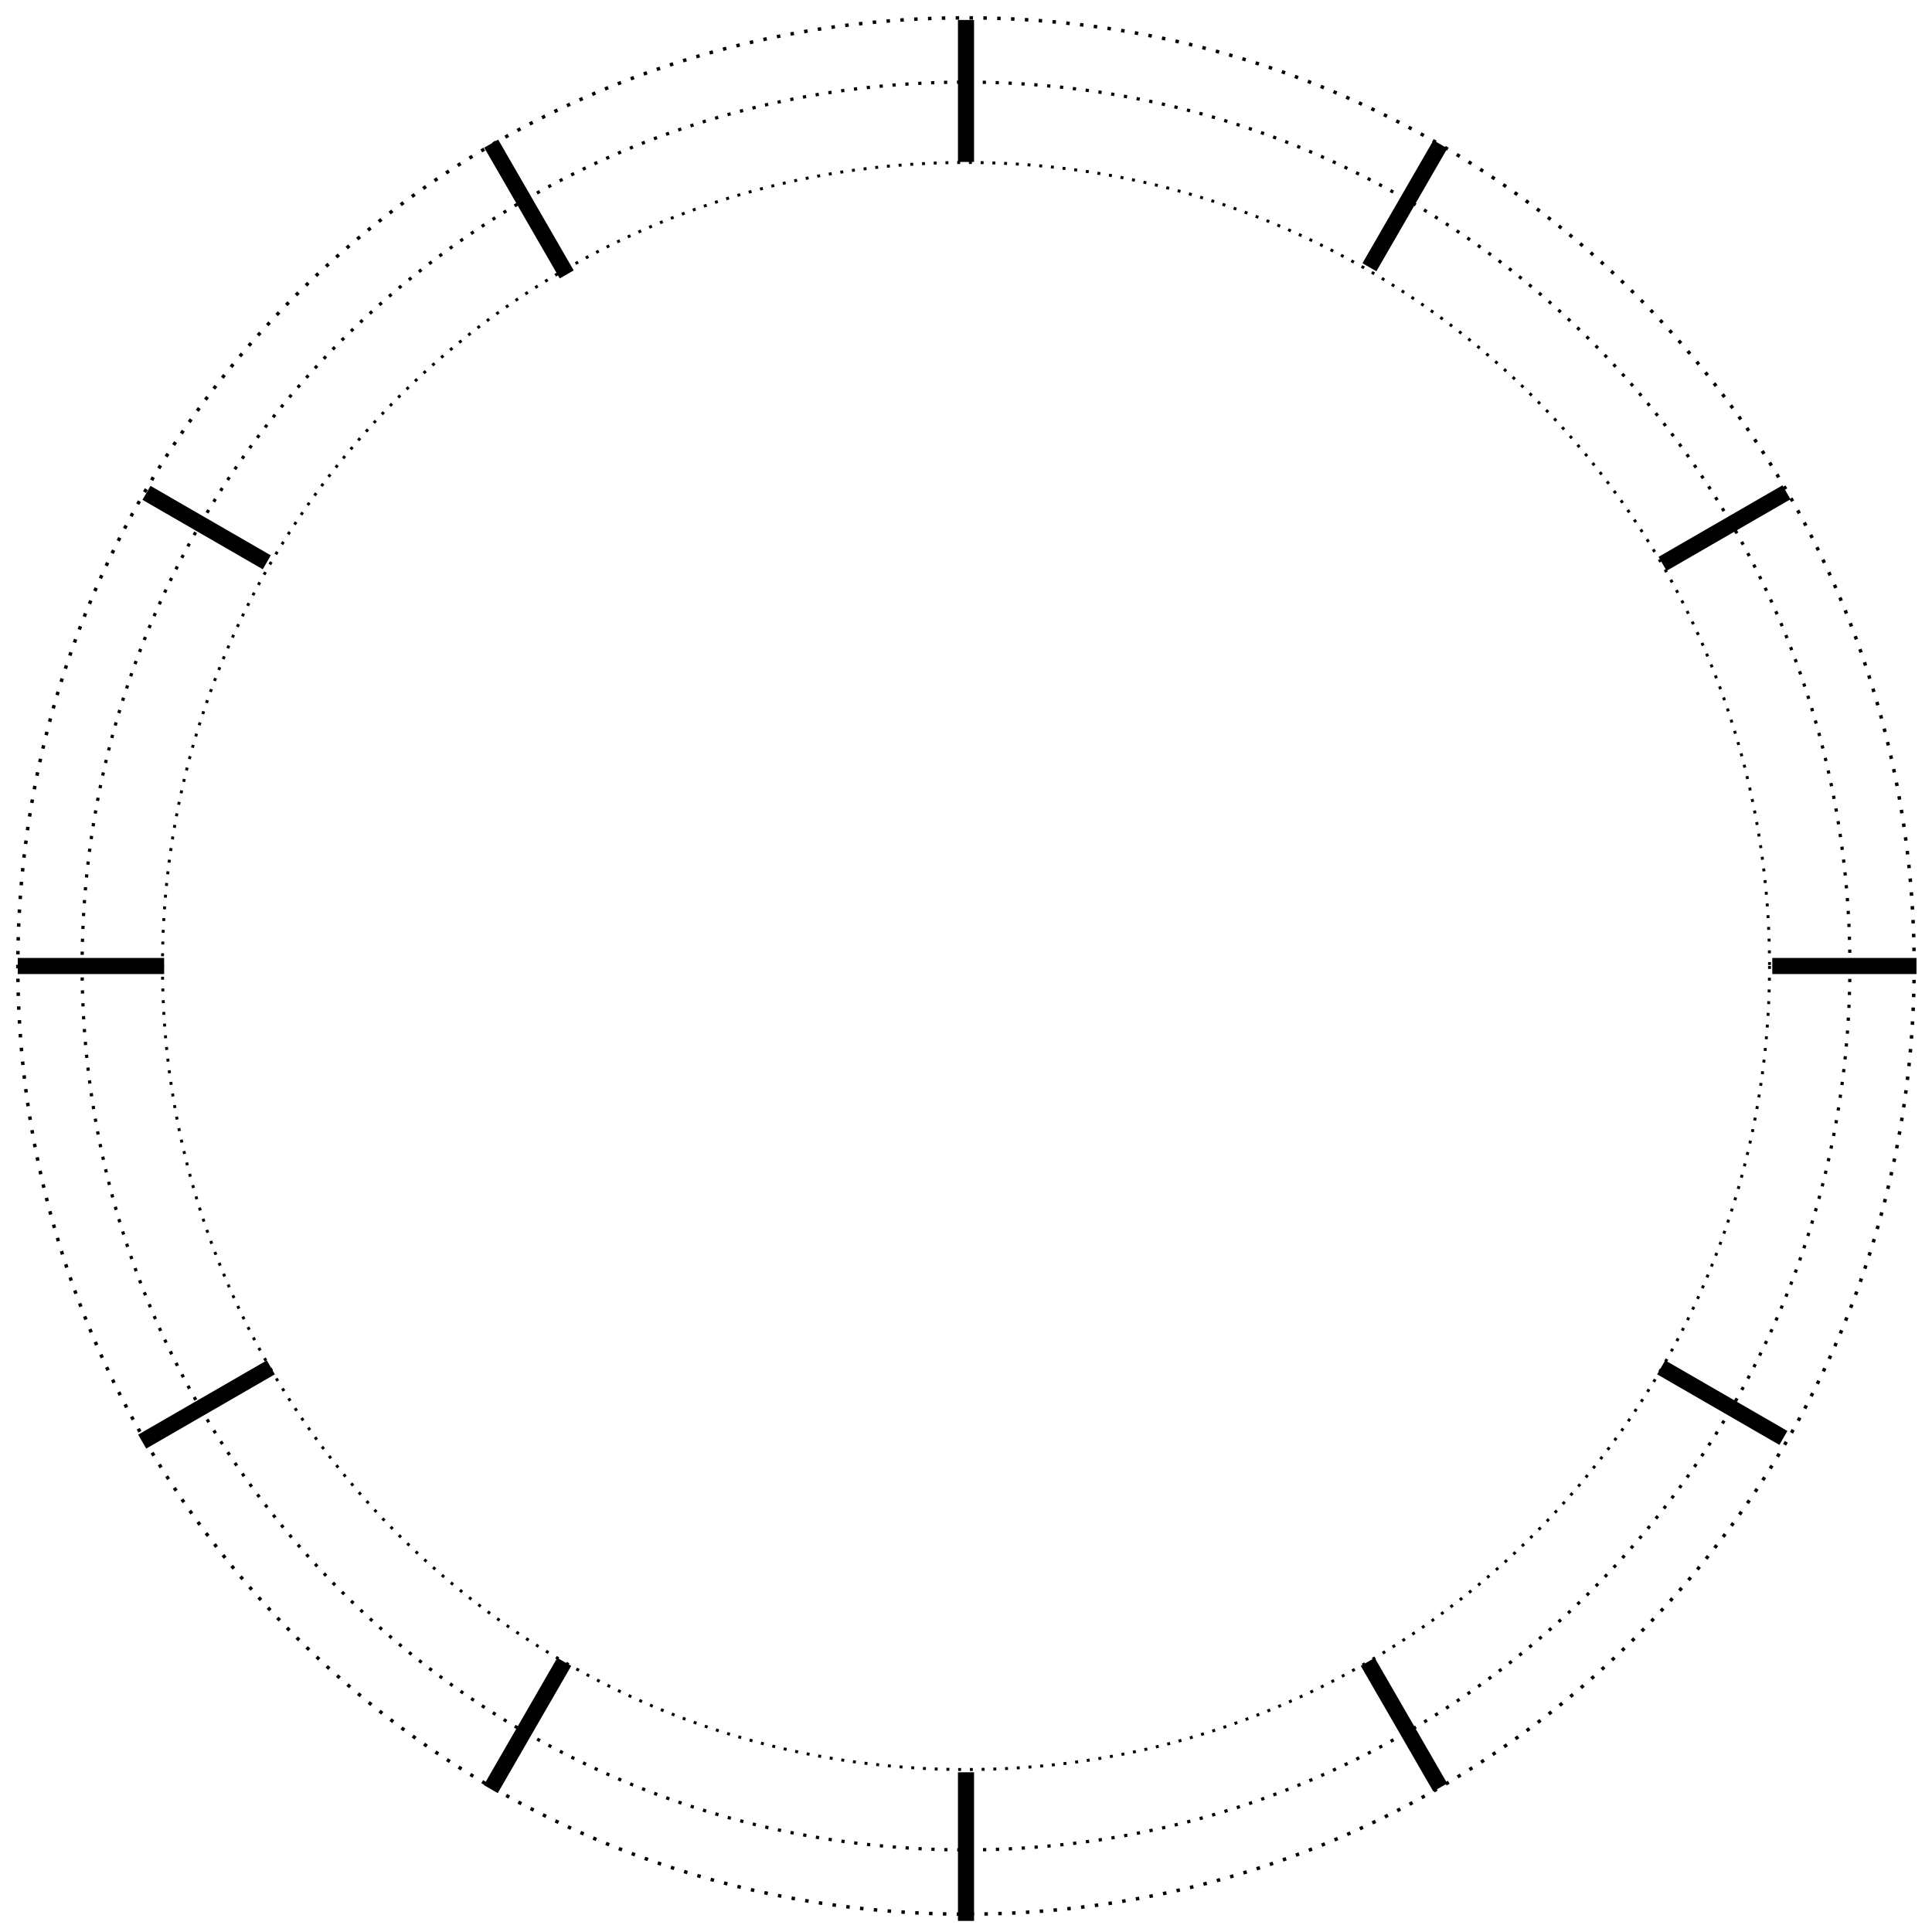
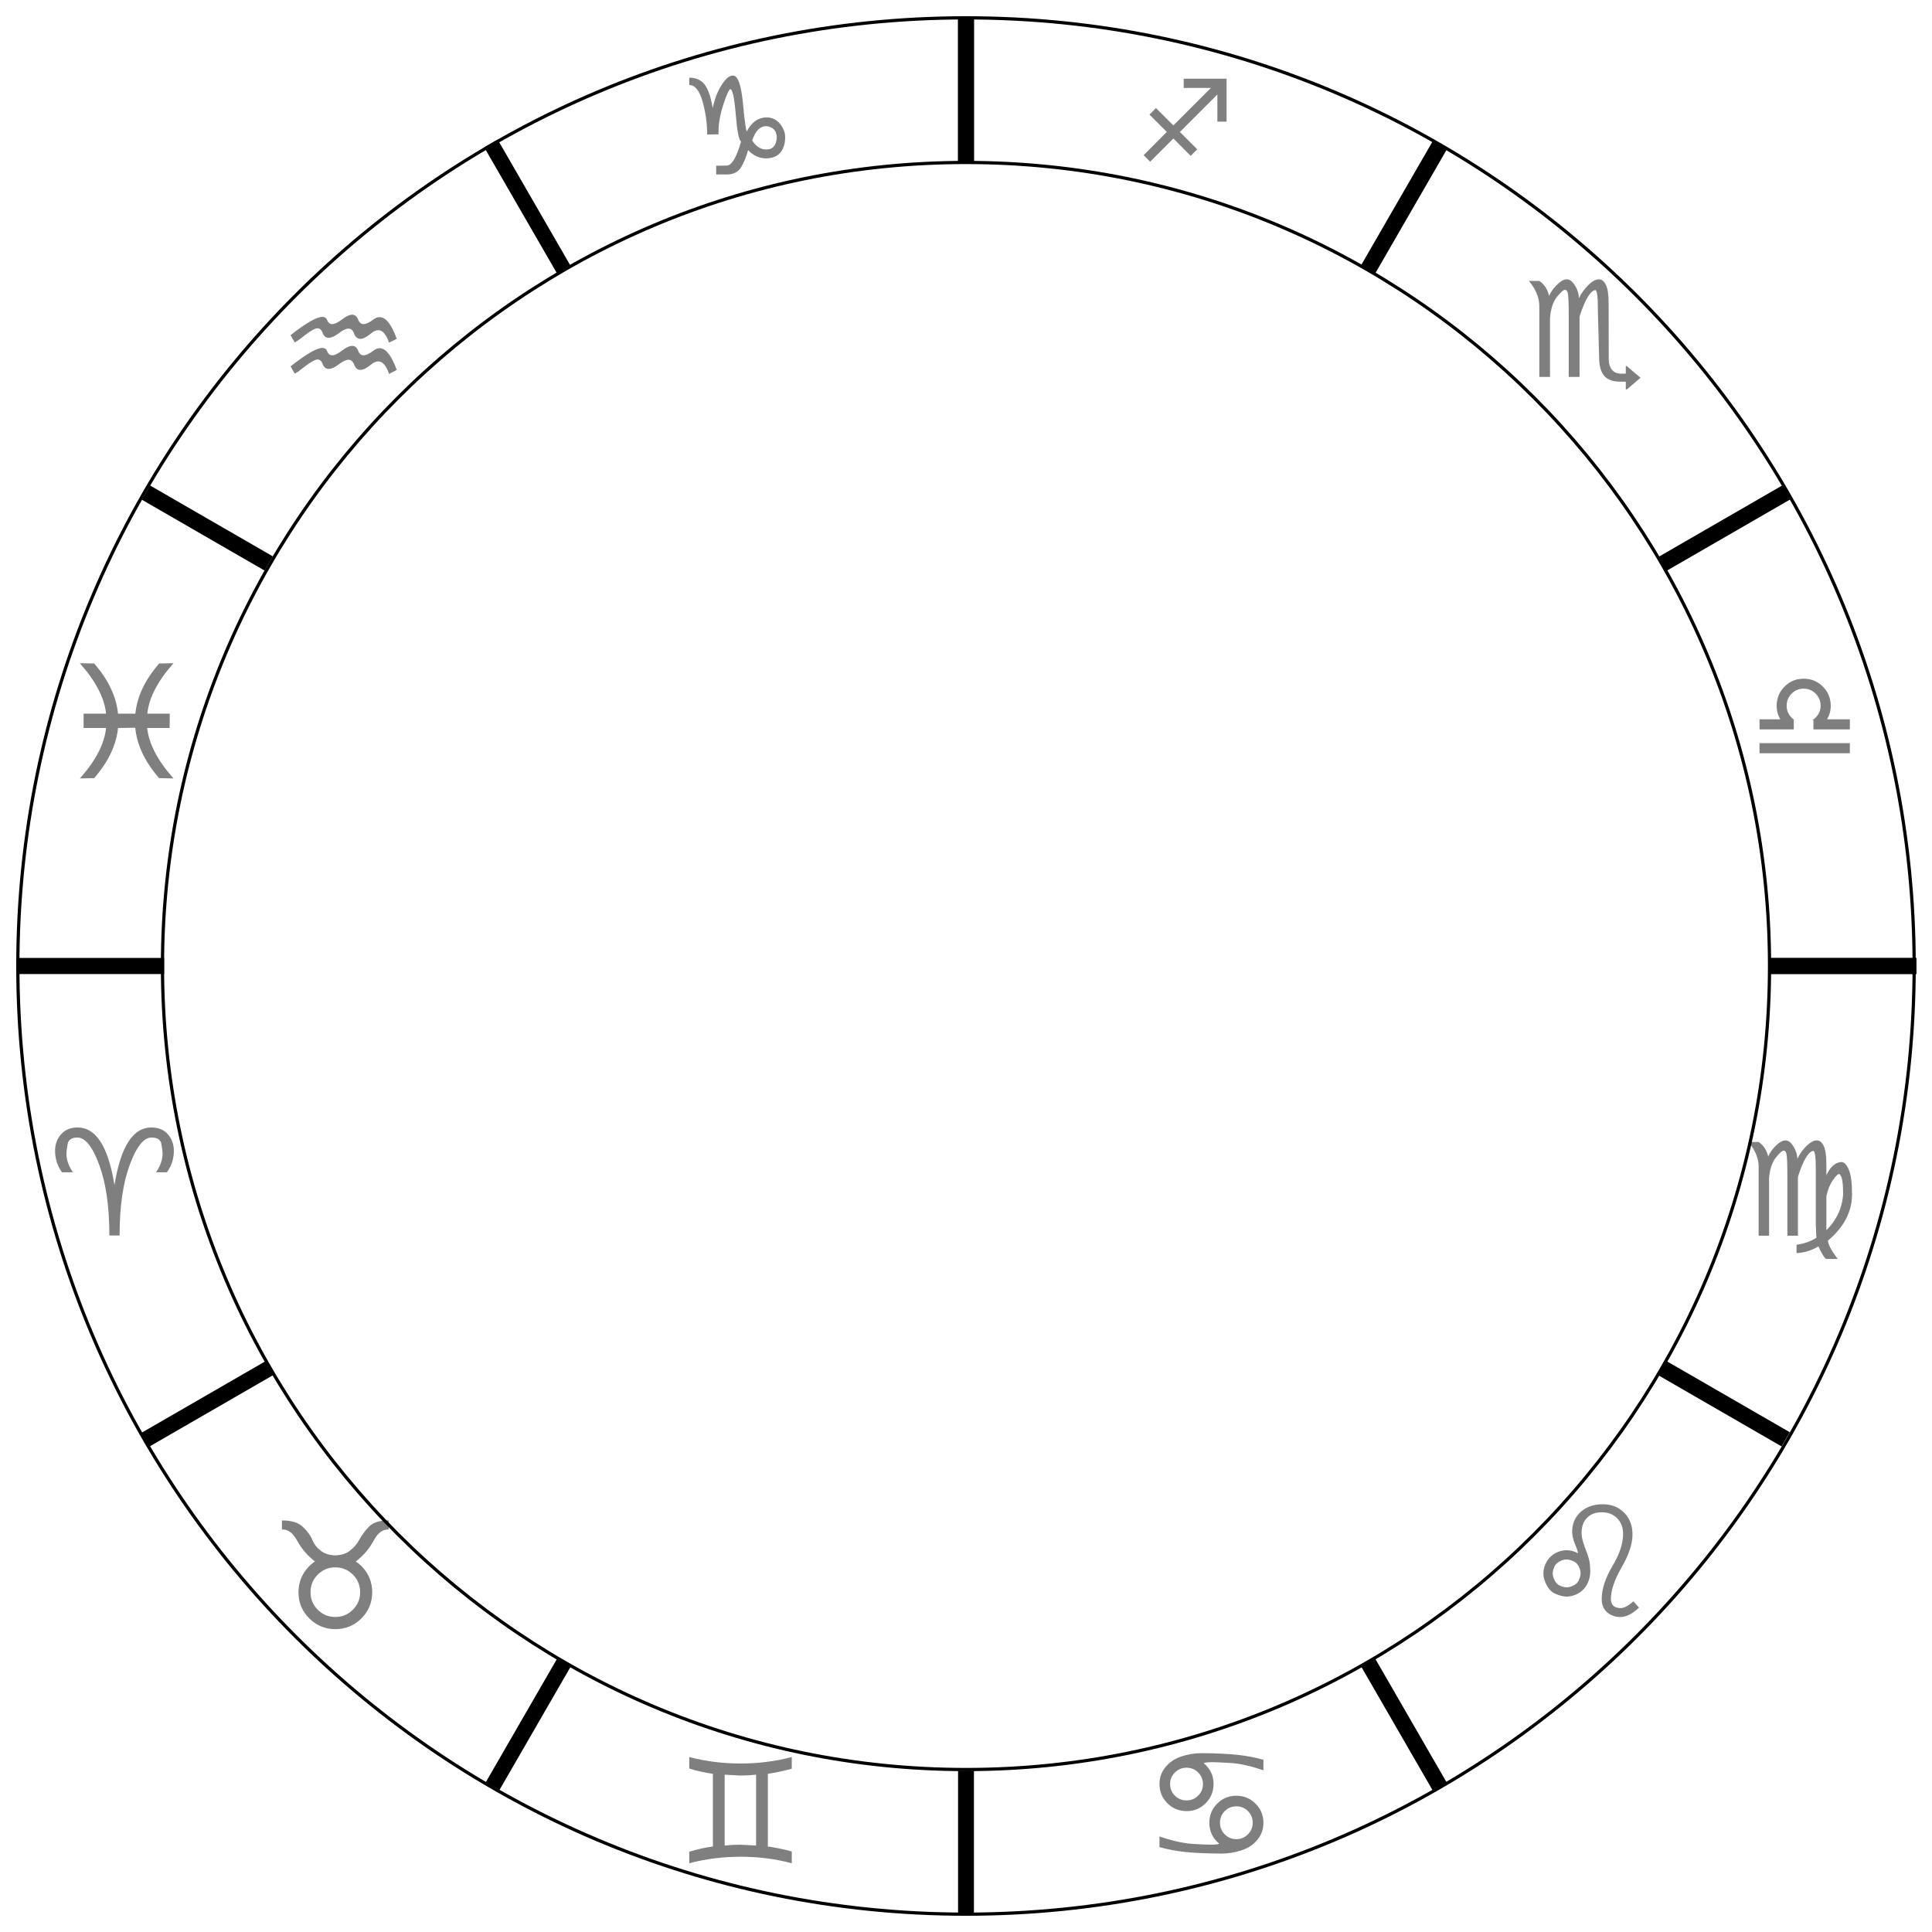
<svg xmlns="http://www.w3.org/2000/svg" width="600" height="600" viewBox="0 0 600 600" id="svg2" version="1.1">
  <defs id="defs4" />
  <g id="layer1" transform="translate(0,-452.3622)" style="display:inline" />
  <g id="layer3" style="display:inline">
-     <ellipse style="opacity:1;fill:none;fill-opacity:1;stroke:#000000;stroke-width:1.002;stroke-linecap:butt;stroke-miterlimit:4;stroke-dasharray:1.002, 3.007;stroke-dashoffset:0;stroke-opacity:1" id="path4140" cx="300" cy="300" rx="274.499" ry="274.499" />
-     <circle style="display:inline;opacity:1;fill:none;fill-opacity:1;stroke:#000000;stroke-width:0.911;stroke-linecap:butt;stroke-miterlimit:4;stroke-dasharray:0.911, 2.733;stroke-dashoffset:0;stroke-opacity:1" id="path4140-3" cx="300" cy="300" r="249.544" />
-     <circle style="display:inline;opacity:1;fill:none;fill-opacity:1;stroke:#000000;stroke-width:1.075;stroke-linecap:butt;stroke-miterlimit:4;stroke-dasharray:1.075, 3.225;stroke-dashoffset:0;stroke-opacity:1" id="path4140-3-6" cx="300" cy="300" r="294.462" />
+     <circle style="display:inline;opacity:1;fill:none;fill-opacity:1;stroke:#000000;stroke-width:1;stroke-linecap:butt;stroke-miterlimit:4;stroke-dasharray:none;stroke-dashoffset:0;stroke-opacity:1" id="path4140-3" cx="300" cy="300" r="249.544" />
+     <circle style="display:inline;opacity:1;fill:none;fill-opacity:1;stroke:#000000;stroke-width:1;stroke-linecap:butt;stroke-miterlimit:4;stroke-dasharray:none;stroke-dashoffset:0;stroke-opacity:1" id="path4140-3-6" cx="300" cy="300" r="294.462" />
  </g>
  <g id="layer2">
-     <path style="fill:none;fill-rule:evenodd;stroke:#000000;stroke-width:5;stroke-linecap:butt;stroke-linejoin:miter;stroke-opacity:1;stroke-miterlimit:4;stroke-dasharray:none" d="m 152.545,44.6 23.454,40.624" id="path4181" />
-     <path style="fill:none;fill-rule:evenodd;stroke:#000000;stroke-width:5;stroke-linecap:butt;stroke-linejoin:miter;stroke-opacity:1;stroke-miterlimit:4;stroke-dasharray:none" d="m 300,6.2 0,44.087" id="path4183" />
-     <path style="fill:none;fill-rule:evenodd;stroke:#000000;stroke-width:5;stroke-linecap:butt;stroke-linejoin:miter;stroke-opacity:1;stroke-miterlimit:4;stroke-dasharray:none" d="m 550.402,300 44.776,0" id="path4185" />
-     <path style="fill:none;fill-rule:evenodd;stroke:#000000;stroke-width:5;stroke-linecap:butt;stroke-linejoin:miter;stroke-opacity:1;stroke-miterlimit:4;stroke-dasharray:none" d="m 300,550.402 0,46.154" id="path4187" />
+     <path style="fill:none;fill-rule:evenodd;stroke:#000000;stroke-width:4.825;stroke-linecap:butt;stroke-linejoin:miter;stroke-miterlimit:4;stroke-dasharray:none;stroke-opacity:1" d="m 152.469,44.556 22.632,39.2" id="path4181" />
+     <path style="fill:none;fill-rule:evenodd;stroke:#000000;stroke-width:5.028;stroke-linecap:butt;stroke-linejoin:miter;stroke-miterlimit:4;stroke-dasharray:none;stroke-opacity:1" d="m 300,5.713 0,44.574" id="path4183" />
+     <path style="fill:none;fill-rule:evenodd;stroke:#000000;stroke-width:5.068;stroke-linecap:butt;stroke-linejoin:miter;stroke-miterlimit:4;stroke-dasharray:none;stroke-opacity:1" d="m 549.184,300 45.994,0" id="path4185" />
+     <path style="fill:none;fill-rule:evenodd;stroke:#000000;stroke-width:4.927;stroke-linecap:butt;stroke-linejoin:miter;stroke-miterlimit:4;stroke-dasharray:none;stroke-opacity:1" d="m 300,549.915 0,44.814" id="path4187" />
    <path style="fill:none;fill-rule:evenodd;stroke:#000000;stroke-width:5;stroke-linecap:butt;stroke-linejoin:miter;stroke-opacity:1;stroke-miterlimit:4;stroke-dasharray:none" d="m 424.77,516.108 22.513,38.994" id="path4189" />
    <path style="fill:none;fill-rule:evenodd;stroke:#000000;stroke-width:5;stroke-linecap:butt;stroke-linejoin:miter;stroke-opacity:1;stroke-miterlimit:4;stroke-dasharray:none" d="m 5.511,300 45.465,0" id="path4191" />
-     <path style="fill:none;fill-rule:evenodd;stroke:#000000;stroke-width:5;stroke-linecap:butt;stroke-linejoin:miter;stroke-opacity:1;stroke-miterlimit:4;stroke-dasharray:none" d="m 45.494,153.061 37.364,21.572" id="path4193" />
-     <path style="fill:none;fill-rule:evenodd;stroke:#000000;stroke-width:5;stroke-linecap:butt;stroke-linejoin:miter;stroke-opacity:1;stroke-miterlimit:4;stroke-dasharray:none" d="m 515.89,424.644 37.961,21.917" id="path4195" />
+     <path style="fill:none;fill-rule:evenodd;stroke:#000000;stroke-width:5.1;stroke-linecap:butt;stroke-linejoin:miter;stroke-miterlimit:4;stroke-dasharray:none;stroke-opacity:1" d="M 45.332,152.983 83.443,174.986" id="path4193" />
+     <path style="fill:none;fill-rule:evenodd;stroke:#000000;stroke-width:5.09;stroke-linecap:butt;stroke-linejoin:miter;stroke-miterlimit:4;stroke-dasharray:none;stroke-opacity:1" d="m 515.912,424.683 38.646,22.312" id="path4195" />
    <path style="fill:none;fill-rule:evenodd;stroke:#000000;stroke-width:5;stroke-linecap:butt;stroke-linejoin:miter;stroke-opacity:1;stroke-miterlimit:4;stroke-dasharray:none" d="m 554.804,152.889 -38.477,22.215" id="path4197" />
-     <path style="fill:none;fill-rule:evenodd;stroke:#000000;stroke-width:5;stroke-linecap:butt;stroke-linejoin:miter;stroke-opacity:1;stroke-miterlimit:4;stroke-dasharray:none" d="m 44.163,447.708 39.947,-23.064" id="path4199" />
-     <path style="fill:none;fill-rule:evenodd;stroke:#000000;stroke-width:5;stroke-linecap:butt;stroke-linejoin:miter;stroke-opacity:1;stroke-miterlimit:4;stroke-dasharray:none" d="M 447.329,44.818 425.287,82.997" id="path4201" />
-     <path style="fill:none;fill-rule:evenodd;stroke:#000000;stroke-width:5;stroke-linecap:butt;stroke-linejoin:miter;stroke-opacity:1;stroke-miterlimit:4;stroke-dasharray:none" d="m 152.418,555.619 22.812,-39.511" id="path4203" />
+     <path style="fill:none;fill-rule:evenodd;stroke:#000000;stroke-width:4.928;stroke-linecap:butt;stroke-linejoin:miter;stroke-miterlimit:4;stroke-dasharray:none;stroke-opacity:1" d="M 44.754,447.346 84.128,424.613" id="path4199" />
+     <path style="fill:none;fill-rule:evenodd;stroke:#000000;stroke-width:5.075;stroke-linecap:butt;stroke-linejoin:miter;stroke-miterlimit:4;stroke-dasharray:none;stroke-opacity:1" d="M 447.297,44.837 424.924,83.587" id="path4201" />
+     <path style="fill:none;fill-rule:evenodd;stroke:#000000;stroke-width:4.888;stroke-linecap:butt;stroke-linejoin:miter;stroke-miterlimit:4;stroke-dasharray:none;stroke-opacity:1" d="m 152.979,554.704 22.3,-38.624" id="path4203" />
+   </g>
+   <g id="layer4">
+     <text xml:space="preserve" style="font-style:normal;font-variant:normal;font-weight:normal;font-stretch:normal;font-size:45.377px;line-height:125%;font-family:'Arial Unicode MS';-inkscape-font-specification:'Arial Unicode MS';text-align:start;writing-mode:lr-tb;text-anchor:start;display:inline;opacity:0.5;fill:#000000;fill-opacity:1;stroke:#000000;stroke-width:0.358;stroke-opacity:1;enable-background:new" x="15.219" y="383.51" id="text3633">
+       <tspan id="tspan3635" x="15.219" y="383.51" style="fill:#000000;fill-opacity:1;stroke:#000000;stroke-width:0.358;stroke-opacity:1">♈</tspan>
+     </text>
+     <text xml:space="preserve" style="font-style:normal;font-variant:normal;font-weight:normal;font-stretch:normal;font-size:45.7px;line-height:125%;font-family:'Arial Unicode MS';-inkscape-font-specification:'Arial Unicode MS';text-align:start;writing-mode:lr-tb;text-anchor:start;display:inline;opacity:0.5;fill:#000000;fill-opacity:1;stroke:#000000;stroke-width:0.361;stroke-opacity:1;enable-background:new;" x="83.66" y="505.765" id="text3637">
+       <tspan id="tspan3639" x="83.66" y="505.765" style="stroke-width:0.361;fill:#000000;">♉</tspan>
+     </text>
+     <text xml:space="preserve" style="font-style:normal;font-variant:normal;font-weight:normal;font-stretch:normal;font-size:44.463px;line-height:125%;font-family:'Arial Unicode MS';-inkscape-font-specification:'Arial Unicode MS';text-align:start;writing-mode:lr-tb;text-anchor:start;display:inline;opacity:0.5;fill:#000000;fill-opacity:1;stroke:#000000;stroke-width:0.351;stroke-opacity:1;enable-background:new;" x="210.059" y="578.42" id="text3641">
+       <tspan id="tspan3643" x="210.059" y="578.42" style="stroke-width:0.351;fill:#000000;">♊</tspan>
+     </text>
+     <text xml:space="preserve" style="font-style:normal;font-variant:normal;font-weight:normal;font-stretch:normal;font-size:47.548px;line-height:125%;font-family:'Arial Unicode MS';-inkscape-font-specification:'Arial Unicode MS';text-align:start;writing-mode:lr-tb;text-anchor:start;display:inline;opacity:0.5;fill:#000000;fill-opacity:1;stroke:#000000;stroke-width:0.375;stroke-opacity:1;enable-background:new;" x="354.916" y="576.945" id="text3649">
+       <tspan id="tspan3651" x="354.916" y="576.945" style="stroke-width:0.375;fill:#000000;">♋</tspan>
+     </text>
+     <text xml:space="preserve" style="font-style:normal;font-variant:normal;font-weight:normal;font-stretch:normal;font-size:47.427px;line-height:125%;font-family:'Arial Unicode MS';-inkscape-font-specification:'Arial Unicode MS';text-align:start;writing-mode:lr-tb;text-anchor:start;display:inline;opacity:0.5;fill:#000000;fill-opacity:1;stroke:#000000;stroke-width:0.374;stroke-opacity:1;enable-background:new;" x="472.878" y="501.991" id="text3653">
+       <tspan id="tspan3655" x="472.878" y="501.991" style="fill:#000000;fill-opacity:1;stroke:#000000;stroke-width:0.374;stroke-opacity:1;">♌</tspan>
+     </text>
+     <text xml:space="preserve" style="font-style:normal;font-variant:normal;font-weight:normal;font-stretch:normal;font-size:40.086px;line-height:125%;font-family:'Arial Unicode MS';-inkscape-font-specification:'Arial Unicode MS';text-align:start;writing-mode:lr-tb;text-anchor:start;display:inline;opacity:0.5;fill:#000000;fill-opacity:1;stroke:#000000;stroke-width:0.316;stroke-opacity:1;enable-background:new;" x="541.209" y="383.592" id="text3657">
+       <tspan id="tspan3659" x="541.209" y="383.592" style="stroke-width:0.316;fill:#000000;">♍</tspan>
+     </text>
+     <text xml:space="preserve" style="font-style:normal;font-variant:normal;font-weight:normal;font-stretch:normal;font-size:38.029px;line-height:125%;font-family:'Arial Unicode MS';-inkscape-font-specification:'Arial Unicode MS';text-align:start;writing-mode:lr-tb;text-anchor:start;display:inline;opacity:0.5;fill:#000000;fill-opacity:1;stroke:#000000;stroke-width:0.3;stroke-opacity:1;enable-background:new;" x="543.416" y="235.754" id="text3663">
+       <tspan id="tspan3665" x="543.416" y="235.754" style="stroke-width:0.3;fill:#000000;">♎</tspan>
+     </text>
+     <text xml:space="preserve" style="font-style:normal;font-variant:normal;font-weight:normal;font-stretch:normal;font-size:41.043px;line-height:125%;font-family:'Arial Unicode MS';-inkscape-font-specification:'Arial Unicode MS';text-align:start;writing-mode:lr-tb;text-anchor:start;display:inline;opacity:0.5;fill:#000000;fill-opacity:1;stroke:#000000;stroke-width:0.324;stroke-opacity:1;enable-background:new;" x="473.784" y="116.884" id="text3667">
+       <tspan id="tspan3669" x="473.784" y="116.884" style="stroke-width:0.324;fill:#000000;">♏</tspan>
+     </text>
+     <text xml:space="preserve" style="font-style:normal;font-variant:normal;font-weight:normal;font-stretch:normal;font-size:34.811px;line-height:125%;font-family:'Arial Unicode MS';-inkscape-font-specification:'Arial Unicode MS';text-align:start;writing-mode:lr-tb;text-anchor:start;display:inline;opacity:0.5;fill:#000000;fill-opacity:1;stroke:#000000;stroke-width:0.275;stroke-opacity:1;enable-background:new;" x="352.478" y="50.008" id="text3671">
+       <tspan id="tspan3673" x="352.478" y="50.008" style="fill:#000000;fill-opacity:1;stroke:#000000;stroke-width:0.275;stroke-opacity:1;">♐</tspan>
+     </text>
+     <text xml:space="preserve" style="font-style:normal;font-variant:normal;font-weight:normal;font-stretch:normal;font-size:41.603px;line-height:125%;font-family:'Arial Unicode MS';-inkscape-font-specification:'Arial Unicode MS';text-align:start;writing-mode:lr-tb;text-anchor:start;display:inline;opacity:0.5;fill:#000000;fill-opacity:1;stroke:#000000;stroke-width:0.328;stroke-opacity:1;enable-background:new;" x="210.316" y="54.01" id="text3675">
+       <tspan id="tspan3677" x="210.316" y="54.01" style="stroke-width:0.328;fill:#000000;">♑</tspan>
+     </text>
+     <text xml:space="preserve" style="font-style:normal;font-variant:normal;font-weight:normal;font-stretch:normal;font-size:43.498px;line-height:125%;font-family:'Arial Unicode MS';-inkscape-font-specification:'Arial Unicode MS';text-align:start;writing-mode:lr-tb;text-anchor:start;display:inline;opacity:0.5;fill:#000000;fill-opacity:1;stroke:#000000;stroke-width:0.354;stroke-opacity:1;enable-background:new;" x="83.911" y="126.256" id="text3679" transform="scale(1.032317,0.9686951)">
+       <tspan id="tspan3681" x="83.911" y="126.256" style="stroke-width:0.354;fill:#000000;">♒</tspan>
+     </text>
+     <text xml:space="preserve" style="font-style:normal;font-variant:normal;font-weight:normal;font-stretch:normal;font-size:48.432px;line-height:125%;font-family:'Arial Unicode MS';-inkscape-font-specification:'Arial Unicode MS';text-align:start;writing-mode:lr-tb;text-anchor:start;display:inline;opacity:0.5;fill:#000000;fill-opacity:1;stroke:#000000;stroke-width:0.382;stroke-opacity:1;enable-background:new;" x="17.637" y="241.549" id="text3683">
+       <tspan id="tspan3685" x="17.637" y="241.549" style="stroke-width:0.382;fill:#000000;">♓</tspan>
+     </text>
  </g>
</svg>
